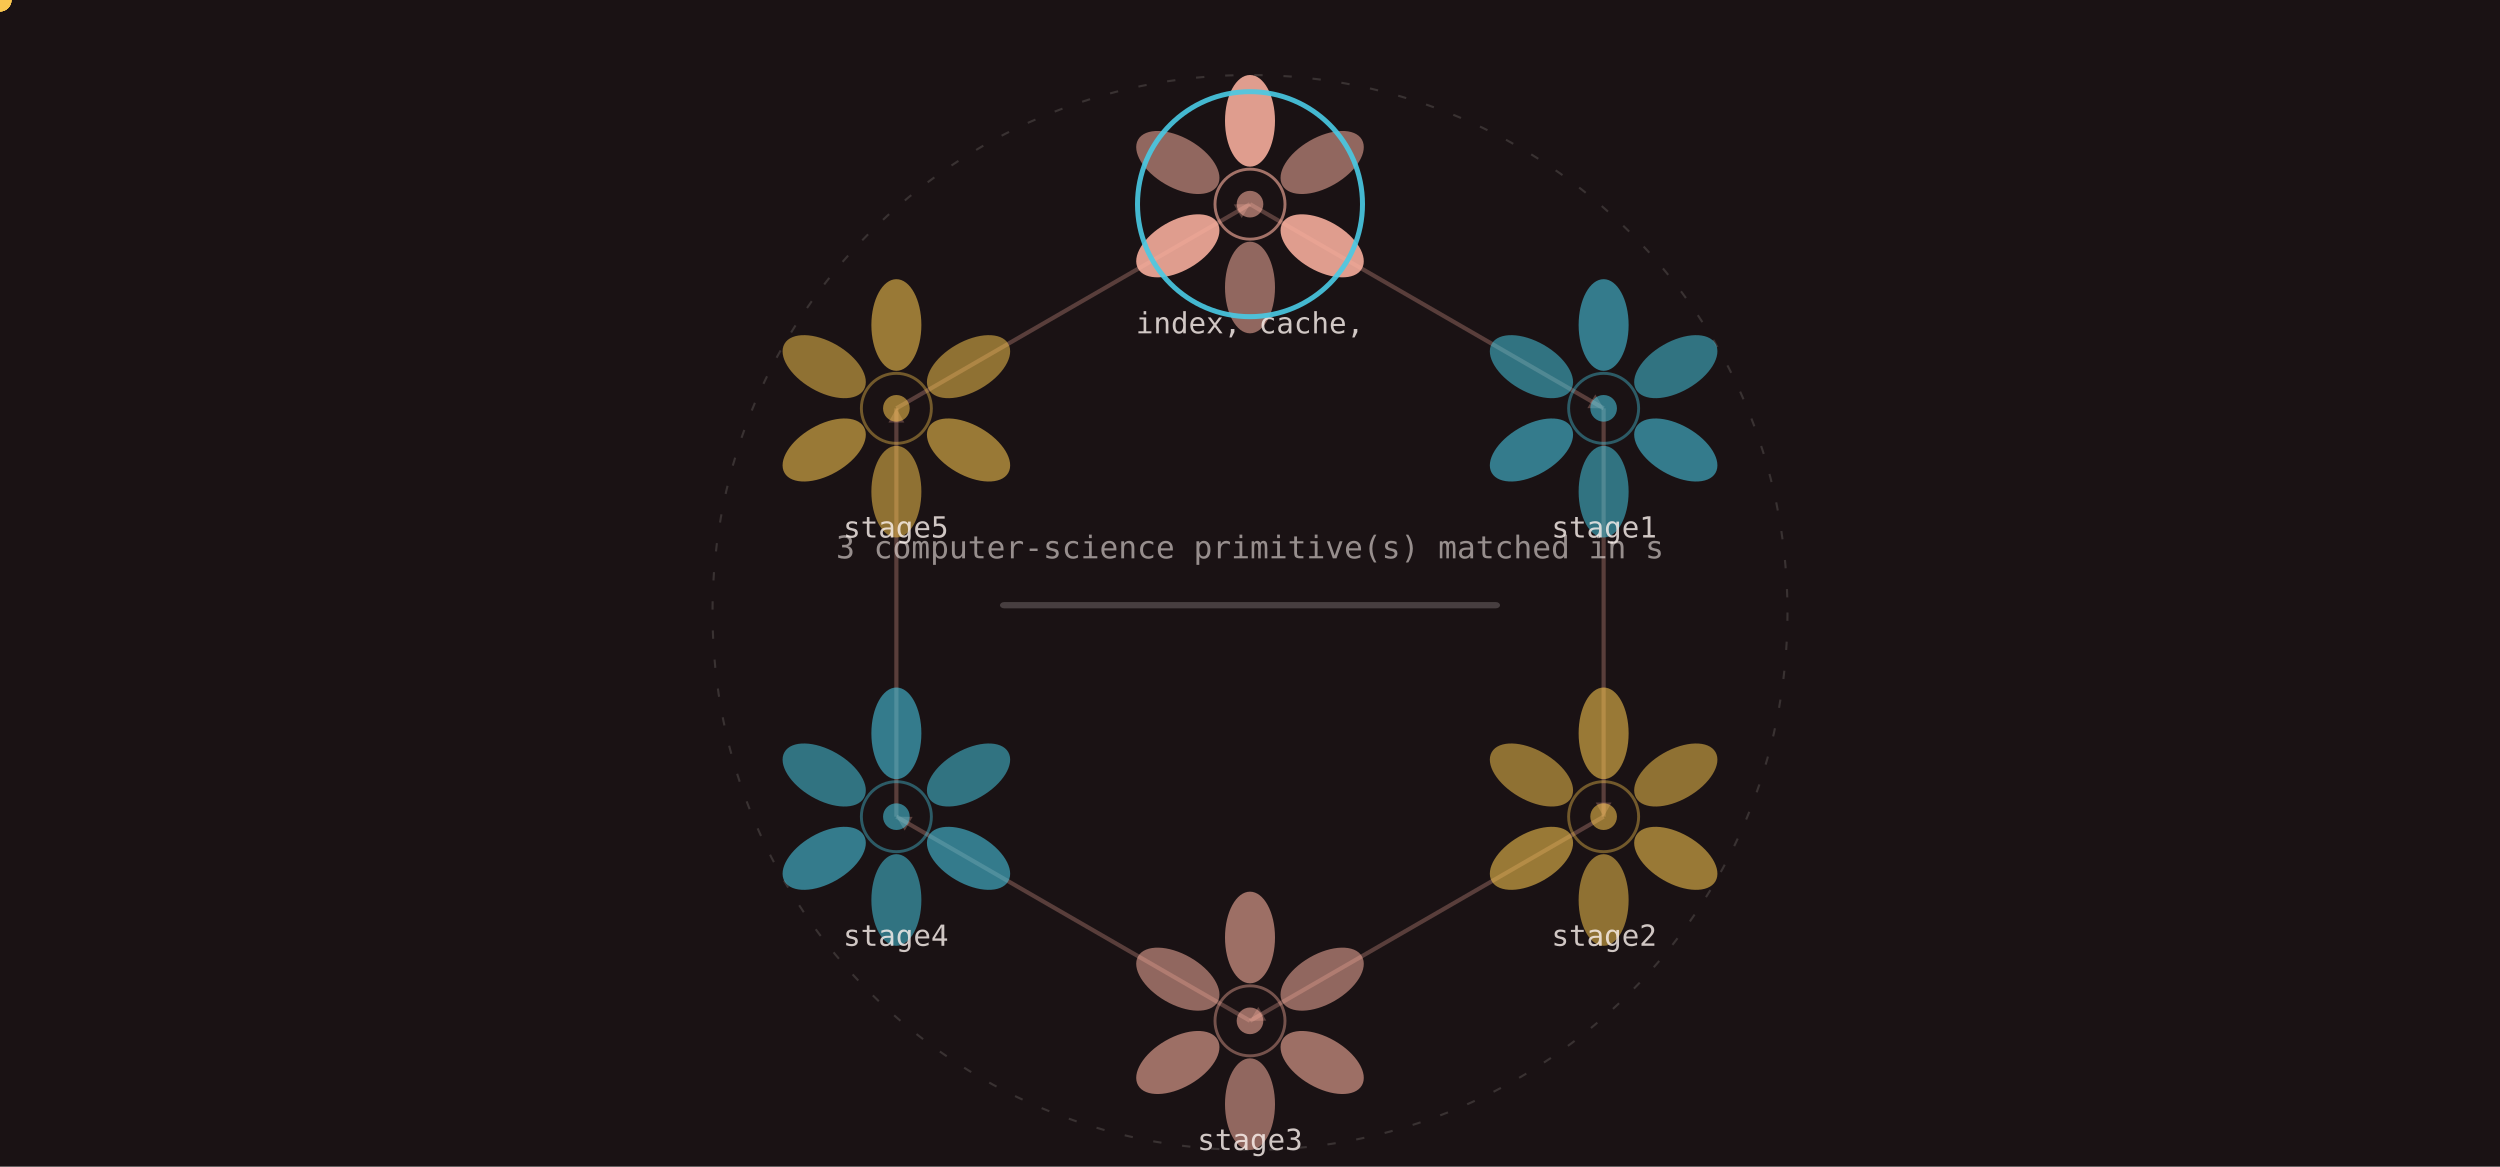
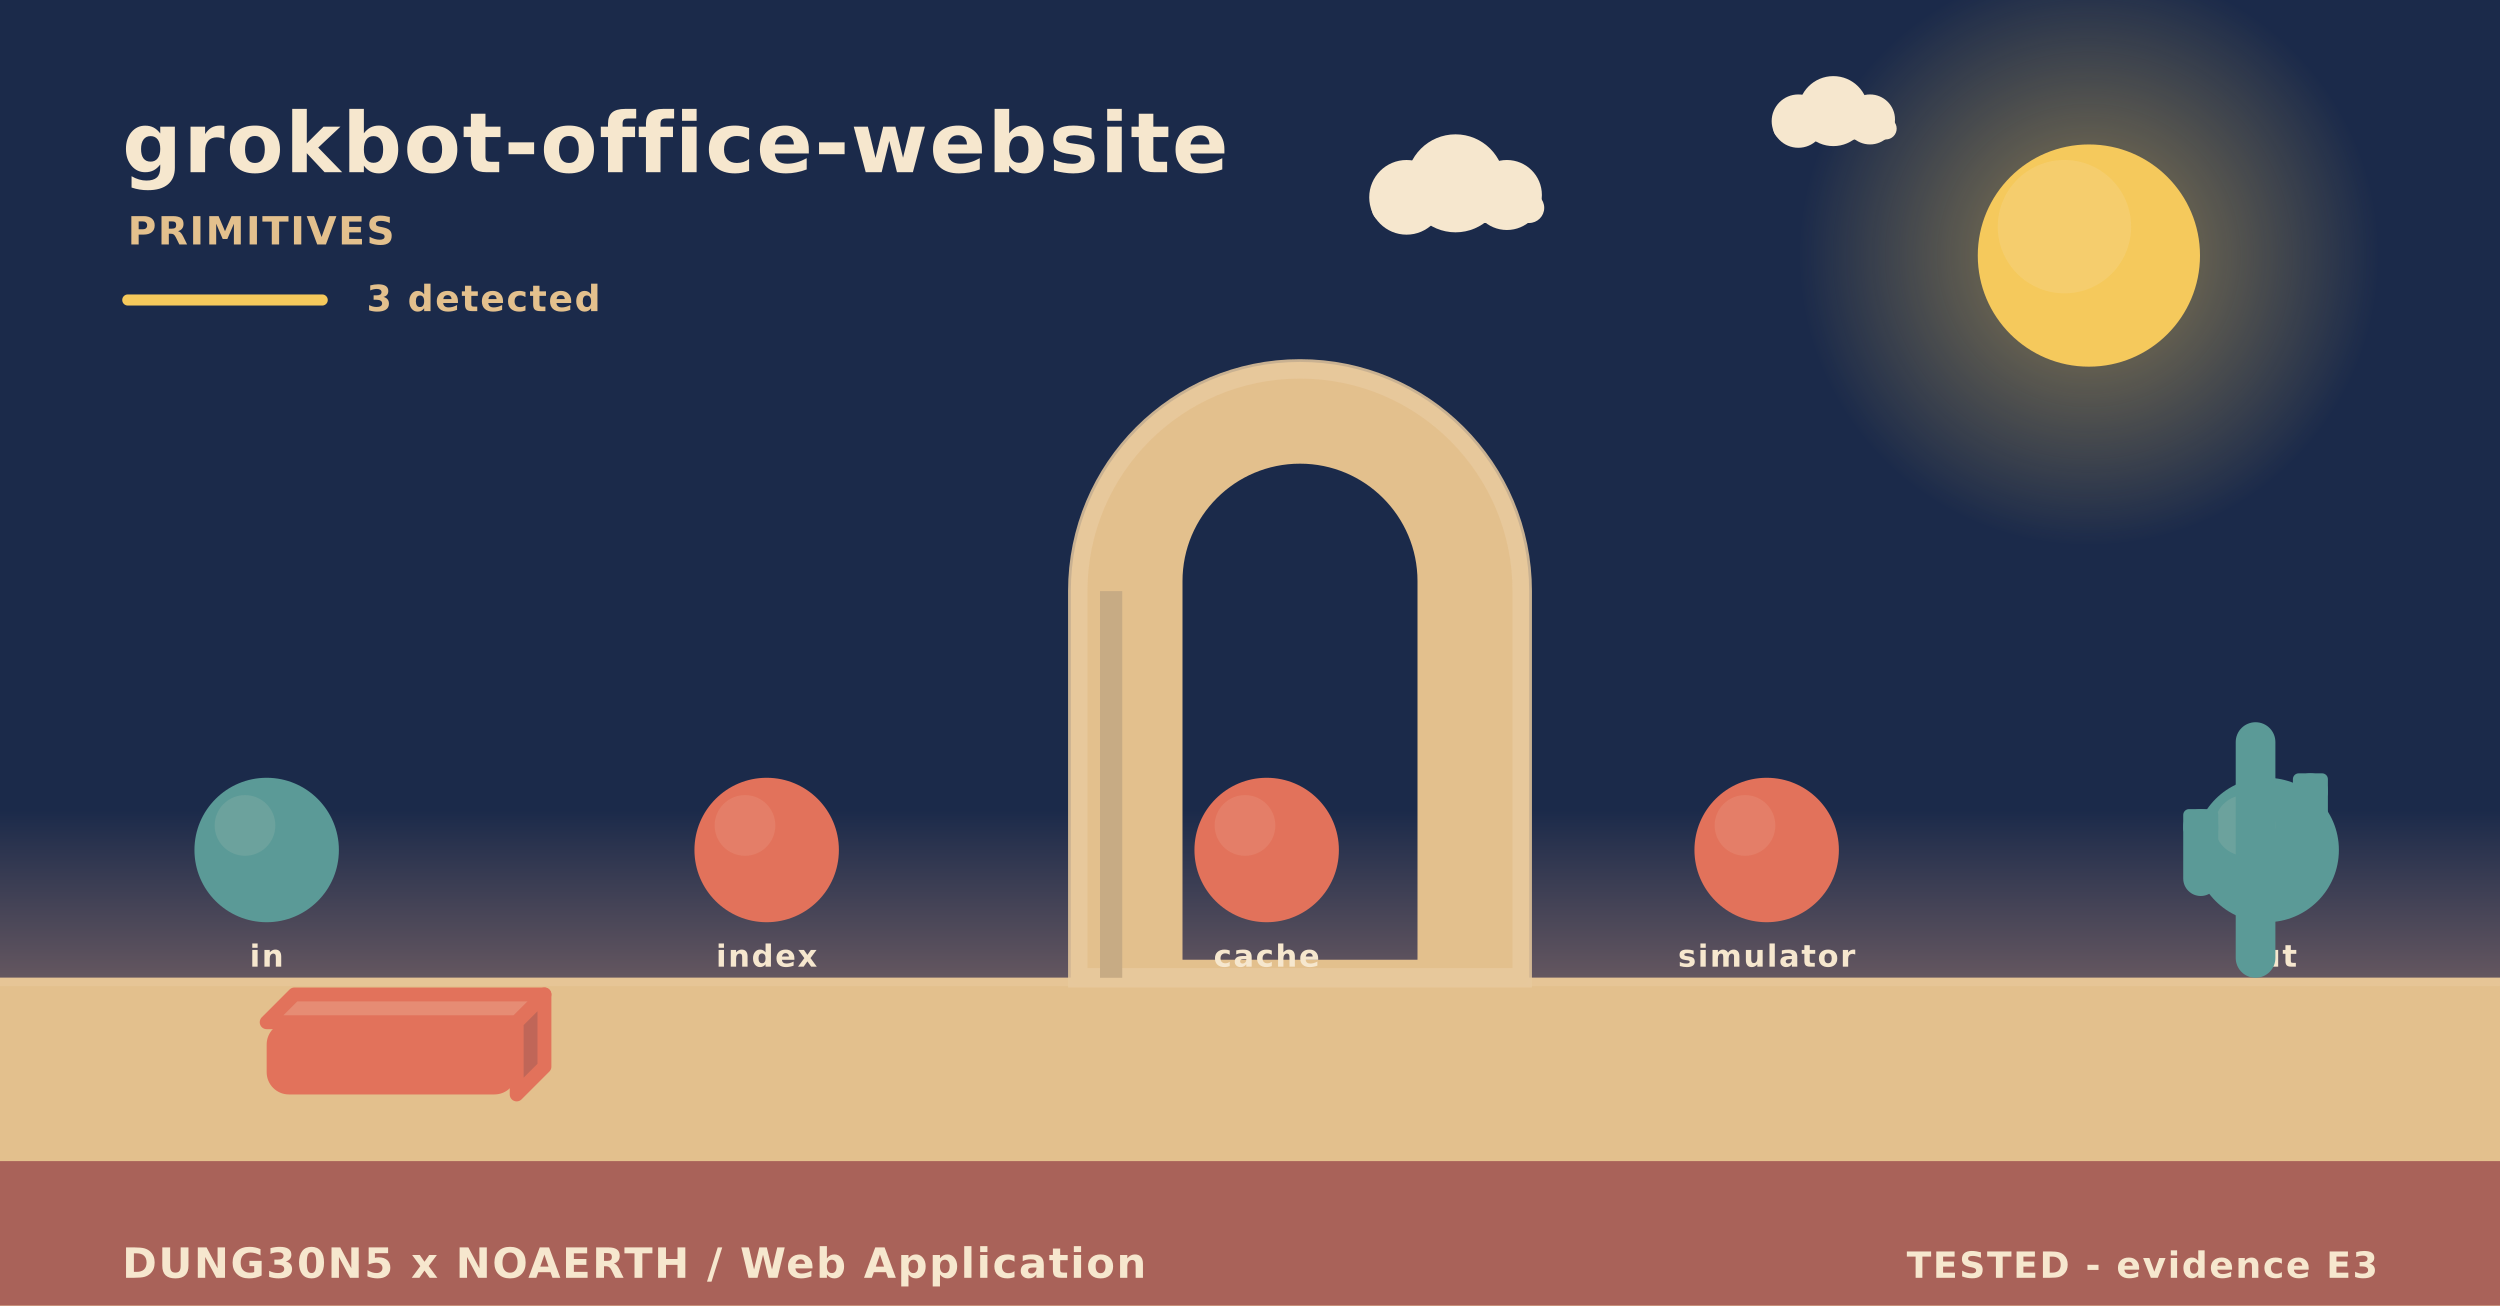
- <svg xmlns="http://www.w3.org/2000/svg" viewBox="0 0 1200 560" width="1200" height="560" role="img" aria-label="grokbot-office-website state machine">
-   <rect width="1200" height="560" fill="#1a1214" />
-   <defs>
-     <linearGradient id="gs" x1="0" y1="0" x2="1" y2="1">
-       <stop offset="0%" stop-color="#ffb4a2" />
-       <stop offset="100%" stop-color="#48cae4" />
-     </linearGradient>
-   </defs>
-   <circle cx="600.00" cy="294.00" r="258.00" fill="none" stroke="rgba(253,244,240,0.140)" stroke-width="1.00" opacity="1.00" stroke-dasharray="4 10" />
-   <line x1="600.00" y1="98.00" x2="769.74" y2="196.00" stroke="rgba(255,180,162,0.500)" stroke-width="2.00" opacity="0.55" />
-   <polygon points="769.74,196.00 765.75,189.31 761.95,195.89" fill="rgba(255,180,162,0.500)" opacity="0.55" />
-   <g opacity="0.9">
-     <circle cx="0.00" cy="0.00" r="5.50" fill="#f9c74f" opacity="1.00" />
-     <animateTransform attributeName="transform" type="translate" values="600.00,98.00 769.74,196.00" dur="6.45s" begin="0.0s" repeatCount="indefinite" />
-     <animateTransform attributeName="transform" type="translate" values="769.74,196.00 600.00,98.00" dur="6.45s" begin="3.225s" repeatCount="indefinite" />
+ <svg xmlns="http://www.w3.org/2000/svg" width="900" height="470" viewBox="0 0 900 470" role="img" aria-label="grokbot-office-website - how it behaves">
+   <linearGradient id="skys" x1="0" y1="0" x2="0" y2="1">
+     <stop offset="0" stop-color="#1b2a4a" />
+     <stop offset="0.62" stop-color="#1b2a4a" />
+     <stop offset="1" stop-color="#f3ad8a" />
+   </linearGradient>
+   <rect width="900" height="470" fill="url(#skys)" />
+   <radialGradient id="suns">
+     <stop offset="0.35" stop-color="#f5c95c" stop-opacity="0.34" />
+     <stop offset="1" stop-color="#f5c95c" stop-opacity="0" />
+   </radialGradient>
+   <circle cx="752" cy="92" r="104" fill="url(#suns)" />
+   <circle cx="752" cy="92" r="40" fill="#f5c95c" />
+   <circle cx="743.2" cy="81.6" r="24" fill="#f5d27e" opacity="0.5" />
+   <g>
+     <circle cx="524" cy="66" r="17.64" fill="#f6e7ce" />
+     <circle cx="506.36" cy="71.04" r="13.44" fill="#f6e7ce" />
+     <circle cx="542.48" cy="70.2" r="12.6" fill="#f6e7ce" />
+     <rect x="493.76" y="69.36" width="62.16" height="10.92" rx="5.46" fill="#f6e7ce" />
+     <animateTransform attributeName="transform" type="translate" values="0 0;24 0;0 0" dur="36s" begin="0s" repeatCount="indefinite" />
  </g>
-   <line x1="769.74" y1="196.00" x2="769.74" y2="392.00" stroke="rgba(255,180,162,0.500)" stroke-width="2.00" opacity="0.55" />
-   <polygon points="769.74,392.00 773.54,385.20 765.94,385.20" fill="rgba(255,180,162,0.500)" opacity="0.55" />
-   <g opacity="0.9">
-     <circle cx="0.00" cy="0.00" r="5.50" fill="#f9c74f" opacity="1.00" />
-     <animateTransform attributeName="transform" type="translate" values="769.74,196.00 769.74,392.00" dur="6.45s" begin="1.075s" repeatCount="indefinite" />
-     <animateTransform attributeName="transform" type="translate" values="769.74,392.00 769.74,196.00" dur="6.45s" begin="4.3s" repeatCount="indefinite" />
+   <g>
+     <circle cx="660" cy="40" r="12.6" fill="#f6e7ce" />
+     <circle cx="647.4" cy="43.6" r="9.6" fill="#f6e7ce" />
+     <circle cx="673.2" cy="43" r="9" fill="#f6e7ce" />
+     <rect x="638.4" y="42.4" width="44.4" height="7.8" rx="3.9" fill="#f6e7ce" />
+     <animateTransform attributeName="transform" type="translate" values="0 0;-18 0;0 0" dur="46s" begin="3s" repeatCount="indefinite" />
  </g>
-   <line x1="769.74" y1="392.00" x2="600.00" y2="490.00" stroke="rgba(255,180,162,0.500)" stroke-width="2.00" opacity="0.55" />
-   <polygon points="600.00,490.00 607.79,489.89 603.99,483.31" fill="rgba(255,180,162,0.500)" opacity="0.55" />
-   <g opacity="0.9">
-     <circle cx="0.00" cy="0.00" r="5.50" fill="#f9c74f" opacity="1.00" />
-     <animateTransform attributeName="transform" type="translate" values="769.74,392.00 600.00,490.00" dur="6.45s" begin="2.15s" repeatCount="indefinite" />
-     <animateTransform attributeName="transform" type="translate" values="600.00,490.00 769.74,392.00" dur="6.45s" begin="5.375s" repeatCount="indefinite" />
+   <rect x="0" y="352" width="900" height="118" fill="#e3c08d" />
+   <rect x="0" y="352" width="900" height="3" fill="#e6c596" />
+   <text x="44" y="62" font-family="Verdana,DejaVu Sans,sans-serif" font-size="30" font-weight="700" letter-spacing="0.6" fill="#f6e7ce" text-anchor="start">grokbot-office-website</text>
+   <text x="46" y="88" font-family="Verdana,DejaVu Sans,sans-serif" font-size="14" font-weight="700" letter-spacing="0.6" fill="#e3c08d" text-anchor="start">PRIMITIVES</text>
+   <rect x="44" y="106" width="74" height="4" rx="2" fill="#f5c95c" />
+   <text x="132" y="112" font-family="Verdana,DejaVu Sans,sans-serif" font-size="13" font-weight="700" letter-spacing="0.6" fill="#e3c08d" text-anchor="start">3 detected</text>
+   <path d="M388,352 L388,212.8 A80,80 0 0 1 548,212.8 L548,352 Z M423.2,348 L423.2,209.22 A44.8,44.8 0 0 1 512.8,209.22 L512.8,348 Z" fill="#e3c08d" fill-rule="evenodd" stroke="#e3c08d" stroke-width="5" stroke-linejoin="round" />
+   <path d="M388,352 L388,212.8 A80,80 0 0 1 548,212.8 L548,352 Z" fill="none" stroke="#e8c99d" stroke-width="7" stroke-linecap="round" opacity="0.85" />
+   <rect x="396" y="212.8" width="8" height="139.2" fill="#c7ab84" />
+   <circle cx="96" cy="306" r="26" fill="#5b9a97" />
+   <circle cx="88.2" cy="297.16" r="10.92" fill="#7aa9a2" opacity="0.55" />
+   <text x="96" y="348" font-family="Verdana,DejaVu Sans,sans-serif" font-size="11" font-weight="700" letter-spacing="0.6" fill="#f6e7ce" text-anchor="middle">in</text>
+   <g>
+     <circle cx="276" cy="306" r="26" fill="#e2725b" />
+     <circle cx="268.2" cy="297.16" r="10.92" fill="#e68972" opacity="0.55" />
+     <animate attributeName="opacity" values="0.8;1;0.8" dur="4.6s" begin="0s" repeatCount="indefinite" />
  </g>
-   <line x1="600.00" y1="490.00" x2="430.26" y2="392.00" stroke="rgba(255,180,162,0.500)" stroke-width="2.00" opacity="0.55" />
-   <polygon points="430.26,392.00 434.25,398.69 438.05,392.11" fill="rgba(255,180,162,0.500)" opacity="0.55" />
-   <g opacity="0.9">
-     <circle cx="0.00" cy="0.00" r="5.50" fill="#f9c74f" opacity="1.00" />
-     <animateTransform attributeName="transform" type="translate" values="600.00,490.00 430.26,392.00" dur="6.45s" begin="3.225s" repeatCount="indefinite" />
-     <animateTransform attributeName="transform" type="translate" values="430.26,392.00 600.00,490.00" dur="6.45s" begin="6.45s" repeatCount="indefinite" />
+   <text x="276" y="348" font-family="Verdana,DejaVu Sans,sans-serif" font-size="11" font-weight="700" letter-spacing="0.6" fill="#f6e7ce" text-anchor="middle">index</text>
+   <g>
+     <circle cx="456" cy="306" r="26" fill="#e2725b" />
+     <circle cx="448.2" cy="297.16" r="10.92" fill="#e68972" opacity="0.55" />
+     <animate attributeName="opacity" values="0.8;1;0.8" dur="5.2s" begin="0s" repeatCount="indefinite" />
  </g>
-   <line x1="430.26" y1="392.00" x2="430.26" y2="196.00" stroke="rgba(255,180,162,0.500)" stroke-width="2.00" opacity="0.55" />
-   <polygon points="430.26,196.00 426.46,202.80 434.06,202.80" fill="rgba(255,180,162,0.500)" opacity="0.55" />
-   <g opacity="0.9">
-     <circle cx="0.00" cy="0.00" r="5.50" fill="#f9c74f" opacity="1.00" />
-     <animateTransform attributeName="transform" type="translate" values="430.26,392.00 430.26,196.00" dur="6.45s" begin="4.3s" repeatCount="indefinite" />
-     <animateTransform attributeName="transform" type="translate" values="430.26,196.00 430.26,392.00" dur="6.45s" begin="7.525s" repeatCount="indefinite" />
+   <text x="456" y="348" font-family="Verdana,DejaVu Sans,sans-serif" font-size="11" font-weight="700" letter-spacing="0.6" fill="#f6e7ce" text-anchor="middle">cache</text>
+   <g>
+     <circle cx="636" cy="306" r="26" fill="#e2725b" />
+     <circle cx="628.2" cy="297.16" r="10.92" fill="#e68972" opacity="0.55" />
+     <animate attributeName="opacity" values="0.8;1;0.8" dur="5.8s" begin="0s" repeatCount="indefinite" />
  </g>
-   <line x1="430.26" y1="196.00" x2="600.00" y2="98.00" stroke="rgba(255,180,162,0.500)" stroke-width="2.00" opacity="0.55" />
-   <polygon points="600.00,98.00 592.21,98.11 596.01,104.69" fill="rgba(255,180,162,0.500)" opacity="0.55" />
-   <g opacity="0.9">
-     <circle cx="0.00" cy="0.00" r="5.50" fill="#f9c74f" opacity="1.00" />
-     <animateTransform attributeName="transform" type="translate" values="430.26,196.00 600.00,98.00" dur="6.45s" begin="5.375s" repeatCount="indefinite" />
-     <animateTransform attributeName="transform" type="translate" values="600.00,98.00 430.26,196.00" dur="6.45s" begin="8.6s" repeatCount="indefinite" />
-   </g>
-   <ellipse cx="600.00" cy="58.00" rx="12.00" ry="22.00" fill="rgba(255,180,162,0.900)" opacity="0.95" transform="rotate(0.0 600.00 58.00)" />
-   <ellipse cx="634.64" cy="78.00" rx="12.00" ry="22.00" fill="rgba(255,180,162,0.550)" opacity="0.95" transform="rotate(60.0 634.64 78.00)" />
-   <ellipse cx="634.64" cy="118.00" rx="12.00" ry="22.00" fill="rgba(255,180,162,0.900)" opacity="0.95" transform="rotate(120.0 634.64 118.00)" />
-   <ellipse cx="600.00" cy="138.00" rx="12.00" ry="22.00" fill="rgba(255,180,162,0.550)" opacity="0.95" transform="rotate(180.0 600.00 138.00)" />
-   <ellipse cx="565.36" cy="118.00" rx="12.00" ry="22.00" fill="rgba(255,180,162,0.900)" opacity="0.95" transform="rotate(240.0 565.36 118.00)" />
-   <ellipse cx="565.36" cy="78.00" rx="12.00" ry="22.00" fill="rgba(255,180,162,0.550)" opacity="0.95" transform="rotate(300.0 565.36 78.00)" />
-   <circle cx="600.00" cy="98.00" r="16.80" fill="none" stroke="rgba(255,180,162,0.900)" stroke-width="1.40" opacity="0.66" />
-   <circle cx="600.00" cy="98.00" r="6.40" fill="rgba(255,180,162,0.550)" opacity="1.00" />
-   <text x="600" y="160" font-family="ui-monospace,Menlo,monospace" font-size="14" fill="rgba(253,244,240,0.800)" text-anchor="middle">index, cache, </text>
-   <g>
-     <circle cx="600.00" cy="98.00" r="54.00" fill="none" stroke="#48cae4" stroke-width="2.40" opacity="0.90" />
-     <animate attributeName="opacity" values="0.25;1.0;0.25" dur="12.9s" begin="0.0s" repeatCount="indefinite" />
-   </g>
-   <ellipse cx="769.74" cy="156.00" rx="12.00" ry="22.00" fill="rgba(72,202,228,0.600)" opacity="0.95" transform="rotate(0.0 769.74 156.00)" />
-   <ellipse cx="804.38" cy="176.00" rx="12.00" ry="22.00" fill="rgba(72,202,228,0.550)" opacity="0.95" transform="rotate(60.0 804.38 176.00)" />
-   <ellipse cx="804.38" cy="216.00" rx="12.00" ry="22.00" fill="rgba(72,202,228,0.600)" opacity="0.95" transform="rotate(120.0 804.38 216.00)" />
-   <ellipse cx="769.74" cy="236.00" rx="12.00" ry="22.00" fill="rgba(72,202,228,0.550)" opacity="0.95" transform="rotate(180.0 769.74 236.00)" />
-   <ellipse cx="735.10" cy="216.00" rx="12.00" ry="22.00" fill="rgba(72,202,228,0.600)" opacity="0.95" transform="rotate(240.0 735.10 216.00)" />
-   <ellipse cx="735.10" cy="176.00" rx="12.00" ry="22.00" fill="rgba(72,202,228,0.550)" opacity="0.95" transform="rotate(300.0 735.10 176.00)" />
-   <circle cx="769.74" cy="196.00" r="16.80" fill="none" stroke="rgba(72,202,228,0.600)" stroke-width="1.40" opacity="0.66" />
-   <circle cx="769.74" cy="196.00" r="6.40" fill="rgba(72,202,228,0.550)" opacity="1.00" />
-   <text x="770" y="258" font-family="ui-monospace,Menlo,monospace" font-size="14" fill="rgba(253,244,240,0.800)" text-anchor="middle">stage1</text>
-   <ellipse cx="769.74" cy="352.00" rx="12.00" ry="22.00" fill="rgba(249,199,79,0.600)" opacity="0.95" transform="rotate(0.0 769.74 352.00)" />
-   <ellipse cx="804.38" cy="372.00" rx="12.00" ry="22.00" fill="rgba(249,199,79,0.550)" opacity="0.95" transform="rotate(60.0 804.38 372.00)" />
-   <ellipse cx="804.38" cy="412.00" rx="12.00" ry="22.00" fill="rgba(249,199,79,0.600)" opacity="0.95" transform="rotate(120.0 804.38 412.00)" />
-   <ellipse cx="769.74" cy="432.00" rx="12.00" ry="22.00" fill="rgba(249,199,79,0.550)" opacity="0.95" transform="rotate(180.0 769.74 432.00)" />
-   <ellipse cx="735.10" cy="412.00" rx="12.00" ry="22.00" fill="rgba(249,199,79,0.600)" opacity="0.95" transform="rotate(240.0 735.10 412.00)" />
-   <ellipse cx="735.10" cy="372.00" rx="12.00" ry="22.00" fill="rgba(249,199,79,0.550)" opacity="0.95" transform="rotate(300.0 735.10 372.00)" />
-   <circle cx="769.74" cy="392.00" r="16.80" fill="none" stroke="rgba(249,199,79,0.600)" stroke-width="1.40" opacity="0.66" />
-   <circle cx="769.74" cy="392.00" r="6.40" fill="rgba(249,199,79,0.550)" opacity="1.00" />
-   <text x="770" y="454" font-family="ui-monospace,Menlo,monospace" font-size="14" fill="rgba(253,244,240,0.800)" text-anchor="middle">stage2</text>
-   <ellipse cx="600.00" cy="450.00" rx="12.00" ry="22.00" fill="rgba(255,180,162,0.600)" opacity="0.95" transform="rotate(0.0 600.00 450.00)" />
-   <ellipse cx="634.64" cy="470.00" rx="12.00" ry="22.00" fill="rgba(255,180,162,0.550)" opacity="0.95" transform="rotate(60.0 634.64 470.00)" />
-   <ellipse cx="634.64" cy="510.00" rx="12.00" ry="22.00" fill="rgba(255,180,162,0.600)" opacity="0.95" transform="rotate(120.0 634.64 510.00)" />
-   <ellipse cx="600.00" cy="530.00" rx="12.00" ry="22.00" fill="rgba(255,180,162,0.550)" opacity="0.95" transform="rotate(180.0 600.00 530.00)" />
-   <ellipse cx="565.36" cy="510.00" rx="12.00" ry="22.00" fill="rgba(255,180,162,0.600)" opacity="0.95" transform="rotate(240.0 565.36 510.00)" />
-   <ellipse cx="565.36" cy="470.00" rx="12.00" ry="22.00" fill="rgba(255,180,162,0.550)" opacity="0.95" transform="rotate(300.0 565.36 470.00)" />
-   <circle cx="600.00" cy="490.00" r="16.80" fill="none" stroke="rgba(255,180,162,0.600)" stroke-width="1.40" opacity="0.66" />
-   <circle cx="600.00" cy="490.00" r="6.40" fill="rgba(255,180,162,0.550)" opacity="1.00" />
-   <text x="600" y="552" font-family="ui-monospace,Menlo,monospace" font-size="14" fill="rgba(253,244,240,0.800)" text-anchor="middle">stage3</text>
-   <ellipse cx="430.26" cy="352.00" rx="12.00" ry="22.00" fill="rgba(72,202,228,0.600)" opacity="0.95" transform="rotate(0.0 430.26 352.00)" />
-   <ellipse cx="464.90" cy="372.00" rx="12.00" ry="22.00" fill="rgba(72,202,228,0.550)" opacity="0.95" transform="rotate(60.0 464.90 372.00)" />
-   <ellipse cx="464.90" cy="412.00" rx="12.00" ry="22.00" fill="rgba(72,202,228,0.600)" opacity="0.95" transform="rotate(120.0 464.90 412.00)" />
-   <ellipse cx="430.26" cy="432.00" rx="12.00" ry="22.00" fill="rgba(72,202,228,0.550)" opacity="0.95" transform="rotate(180.0 430.26 432.00)" />
-   <ellipse cx="395.62" cy="412.00" rx="12.00" ry="22.00" fill="rgba(72,202,228,0.600)" opacity="0.95" transform="rotate(240.0 395.62 412.00)" />
-   <ellipse cx="395.62" cy="372.00" rx="12.00" ry="22.00" fill="rgba(72,202,228,0.550)" opacity="0.95" transform="rotate(300.0 395.62 372.00)" />
-   <circle cx="430.26" cy="392.00" r="16.80" fill="none" stroke="rgba(72,202,228,0.600)" stroke-width="1.40" opacity="0.66" />
-   <circle cx="430.26" cy="392.00" r="6.40" fill="rgba(72,202,228,0.550)" opacity="1.00" />
-   <text x="430" y="454" font-family="ui-monospace,Menlo,monospace" font-size="14" fill="rgba(253,244,240,0.800)" text-anchor="middle">stage4</text>
-   <ellipse cx="430.26" cy="156.00" rx="12.00" ry="22.00" fill="rgba(249,199,79,0.600)" opacity="0.95" transform="rotate(0.0 430.26 156.00)" />
-   <ellipse cx="464.90" cy="176.00" rx="12.00" ry="22.00" fill="rgba(249,199,79,0.550)" opacity="0.95" transform="rotate(60.0 464.90 176.00)" />
-   <ellipse cx="464.90" cy="216.00" rx="12.00" ry="22.00" fill="rgba(249,199,79,0.600)" opacity="0.95" transform="rotate(120.0 464.90 216.00)" />
-   <ellipse cx="430.26" cy="236.00" rx="12.00" ry="22.00" fill="rgba(249,199,79,0.550)" opacity="0.95" transform="rotate(180.0 430.26 236.00)" />
-   <ellipse cx="395.62" cy="216.00" rx="12.00" ry="22.00" fill="rgba(249,199,79,0.600)" opacity="0.95" transform="rotate(240.0 395.62 216.00)" />
-   <ellipse cx="395.62" cy="176.00" rx="12.00" ry="22.00" fill="rgba(249,199,79,0.550)" opacity="0.95" transform="rotate(300.0 395.62 176.00)" />
-   <circle cx="430.26" cy="196.00" r="16.80" fill="none" stroke="rgba(249,199,79,0.600)" stroke-width="1.40" opacity="0.66" />
-   <circle cx="430.26" cy="196.00" r="6.40" fill="rgba(249,199,79,0.550)" opacity="1.00" />
-   <text x="430" y="258" font-family="ui-monospace,Menlo,monospace" font-size="14" fill="rgba(253,244,240,0.800)" text-anchor="middle">stage5</text>
-   <rect x="480.00" y="289.00" width="240.00" height="3.00" rx="2.00" fill="rgba(253,244,240,0.200)" opacity="1.00" />
-   <text x="600" y="268" font-family="ui-monospace,Menlo,monospace" font-size="15" fill="rgba(253,244,240,0.550)" text-anchor="middle">3 computer-science primitive(s) matched in s</text>
+   <text x="636" y="348" font-family="Verdana,DejaVu Sans,sans-serif" font-size="11" font-weight="700" letter-spacing="0.6" fill="#f6e7ce" text-anchor="middle">simulator</text>
+   <circle cx="816" cy="306" r="26" fill="#5b9a97" />
+   <circle cx="808.2" cy="297.16" r="10.92" fill="#7aa9a2" opacity="0.55" />
+   <text x="816" y="348" font-family="Verdana,DejaVu Sans,sans-serif" font-size="11" font-weight="700" letter-spacing="0.6" fill="#f6e7ce" text-anchor="middle">out</text>
+   <path d="M96,368 L186,368 L196,358 L106,358 Z" fill="#e68c74" stroke="#e2725b" stroke-width="5" stroke-linejoin="round" />
+   <path d="M186,368 L196,358 L196,384 L186,394 Z" fill="#c06658" stroke="#e2725b" stroke-width="5" stroke-linejoin="round" />
+   <rect x="96" y="368" width="90" height="26" rx="8" fill="#e2725b" />
+   <rect x="804.86" y="260" width="14.28" height="92" rx="7.14" fill="#5b9a97" />
+   <rect x="785.96" y="291.28" width="12.6" height="31.28" rx="6.3" fill="#5b9a97" />
+   <rect x="785.96" y="291.28" width="12.6" height="9.2" rx="2.1" fill="#5b9a97" />
+   <rect x="825.44" y="278.4" width="12.6" height="31.28" rx="6.3" fill="#5b9a97" />
+   <rect x="825.44" y="278.4" width="12.6" height="9.2" rx="2.1" fill="#5b9a97" />
+   <rect x="0" y="418" width="900" height="52" rx="0" fill="#a65c56" opacity="0.94" />
+   <text x="44" y="460" font-family="Verdana,DejaVu Sans,sans-serif" font-size="15" font-weight="700" letter-spacing="0.6" fill="#f6e7ce" text-anchor="start">DUNG30N5 x NOAERTH  /  Web Application</text>
+   <text x="856" y="460" font-family="Verdana,DejaVu Sans,sans-serif" font-size="13" font-weight="700" letter-spacing="0.6" fill="#f6e7ce" text-anchor="end">TESTED  -  evidence E3</text>
</svg>
